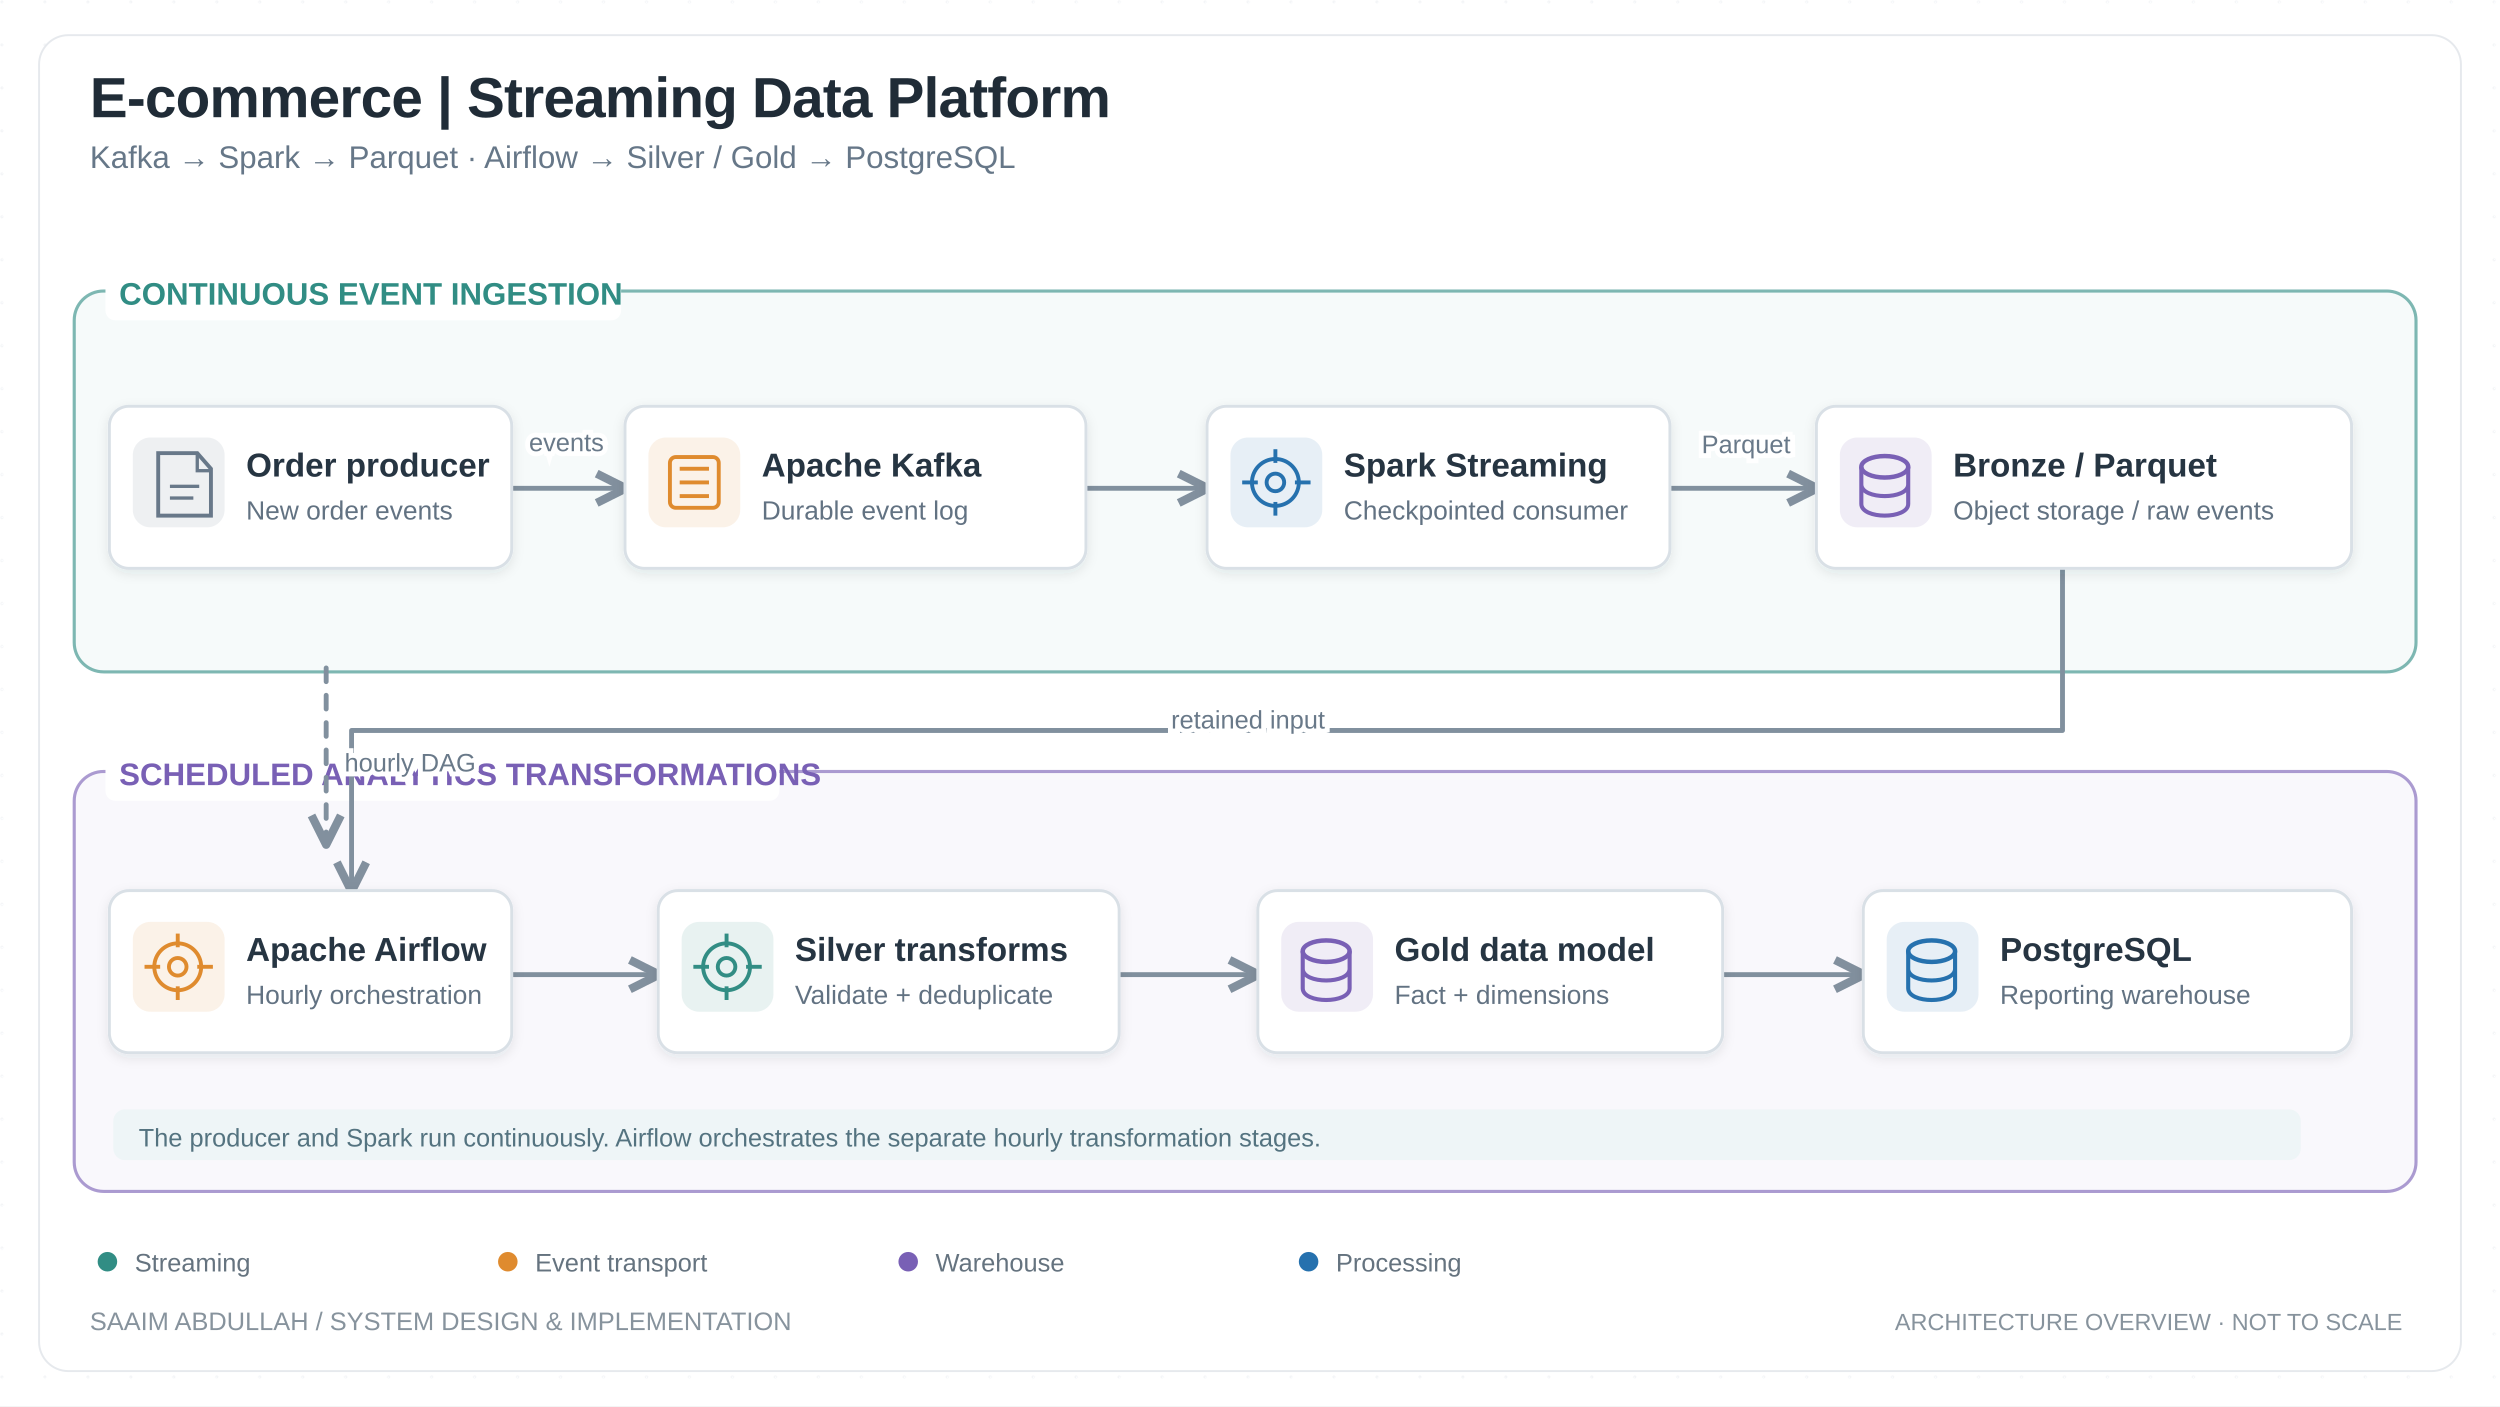
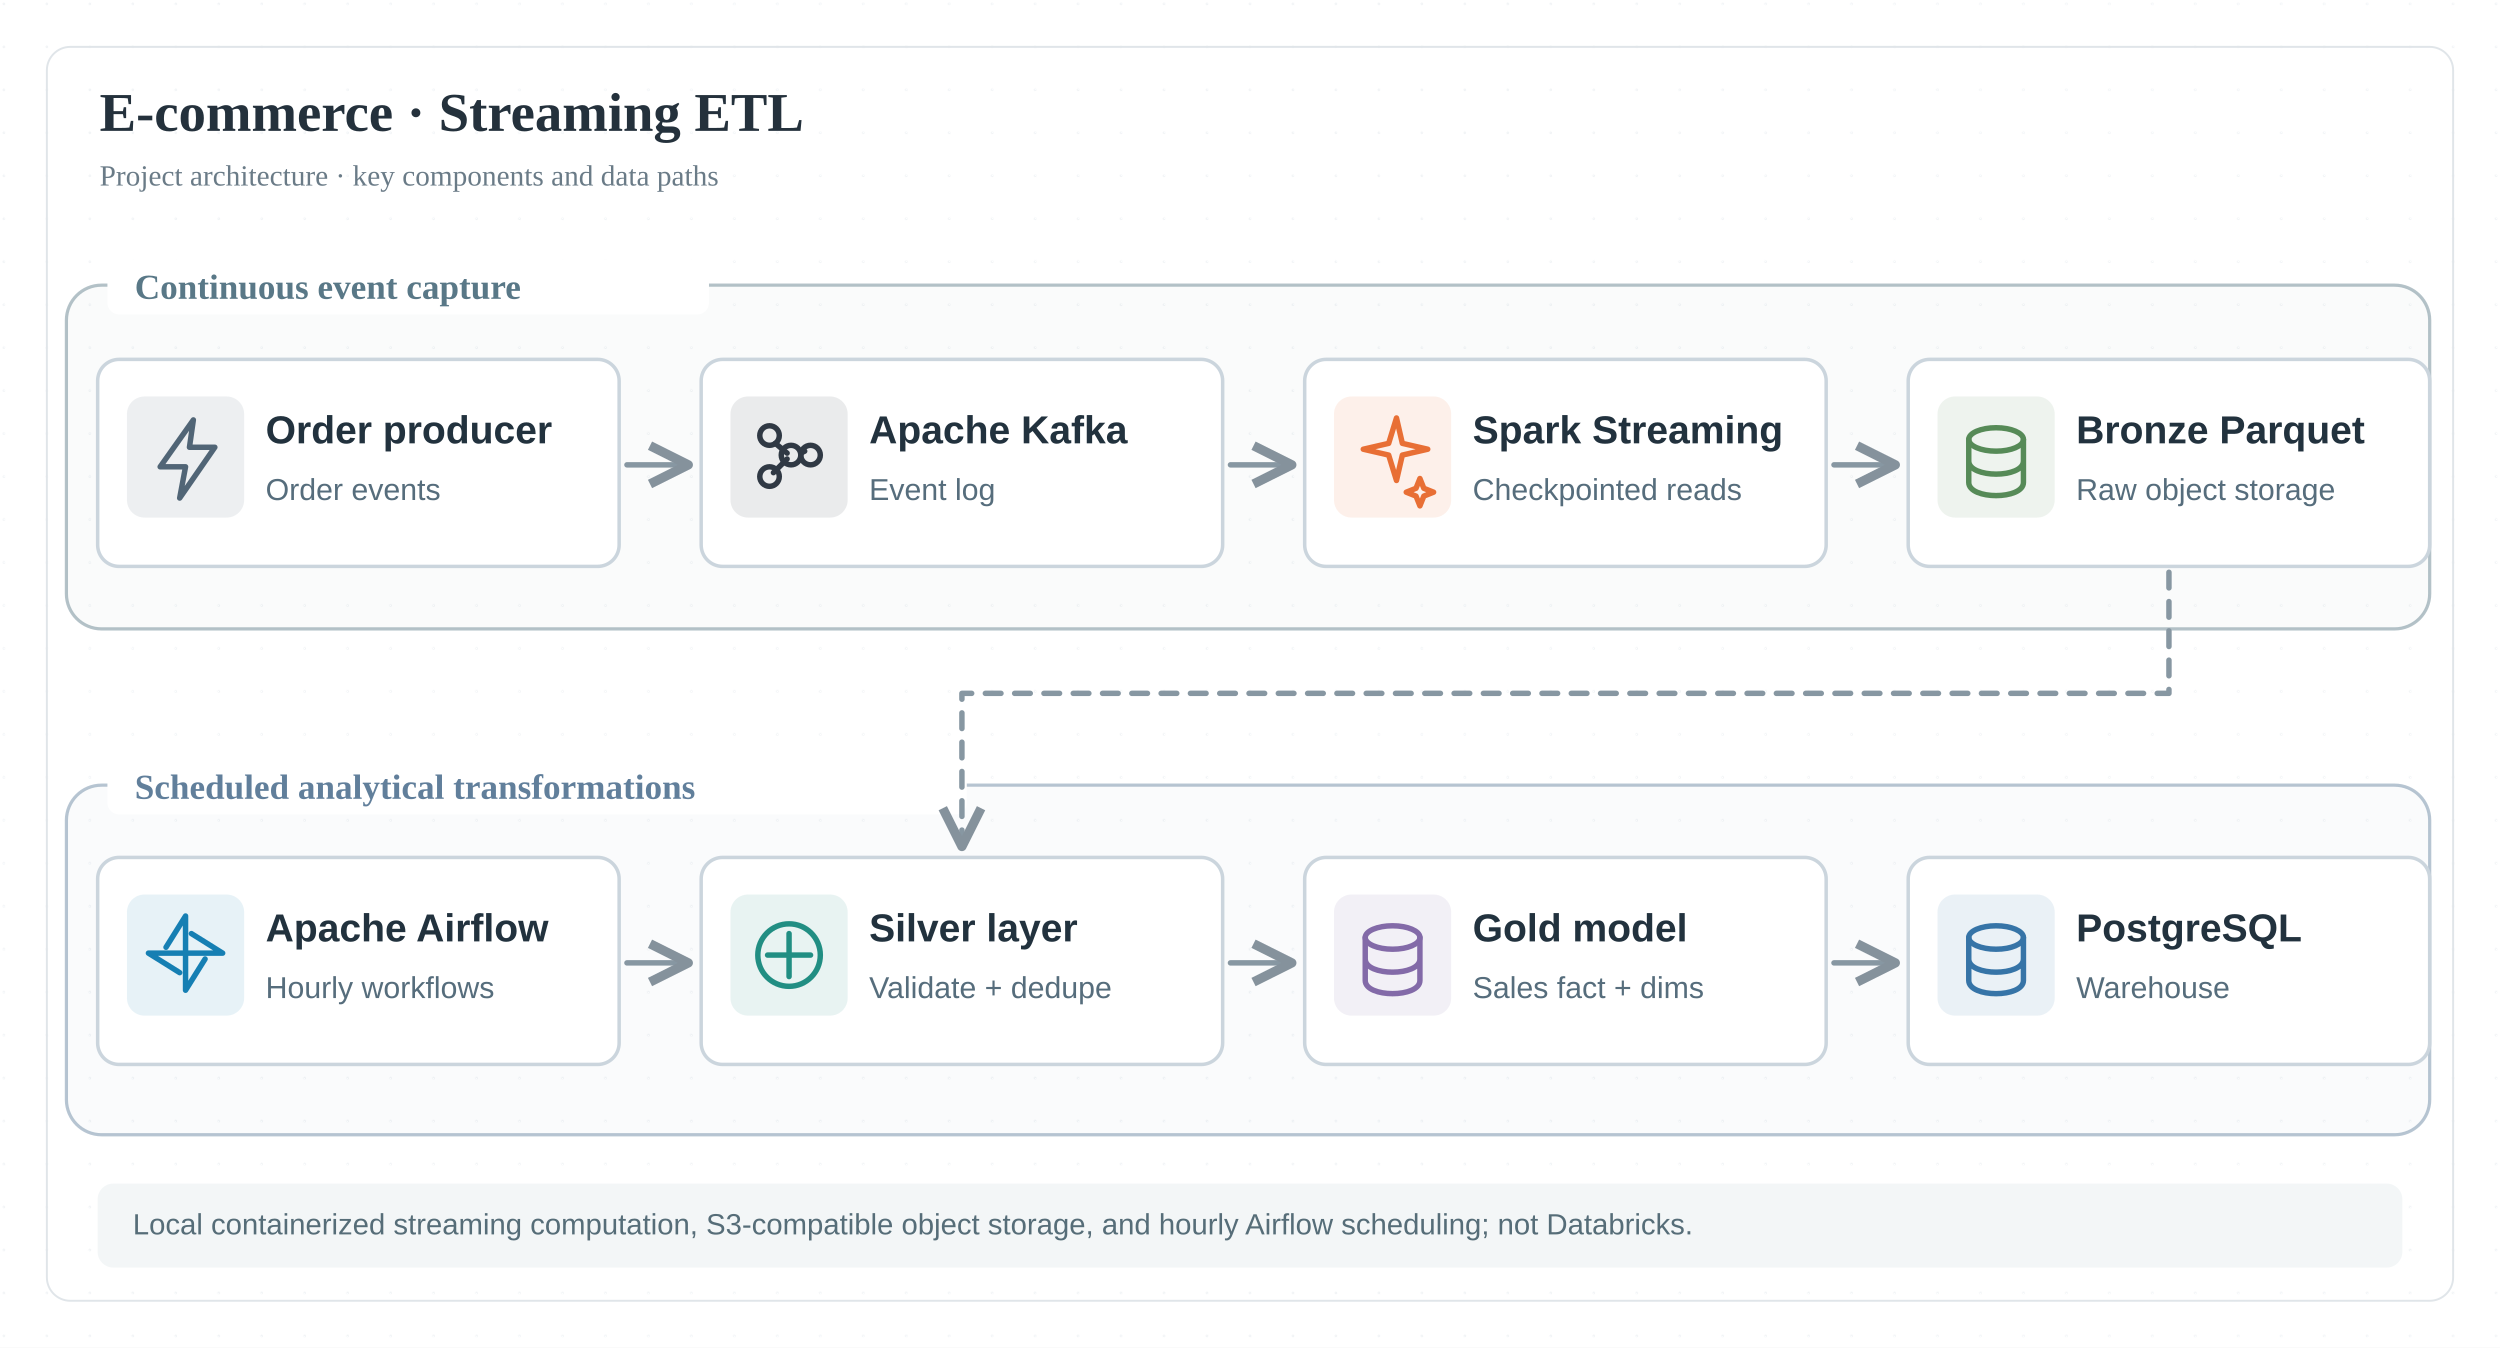
- <svg xmlns="http://www.w3.org/2000/svg" width="1280" height="720" viewBox="0 0 1280 720" role="img" aria-labelledby="t d">
+ <svg xmlns="http://www.w3.org/2000/svg" width="1280" height="690" viewBox="0 0 1280 690" role="img" aria-labelledby="title description">
  <defs>
-     <filter id="sh" x="-10%" y="-20%" width="120%" height="150%">
-       <feDropShadow dx="0" dy="2" stdDeviation="3" flood-color="#1b324c" flood-opacity=".09" />
-     </filter>
-     <marker id="arr" markerWidth="8" markerHeight="8" refX="6.8" refY="4" orient="auto" markerUnits="strokeWidth">
-       <path d="M1 1L7 4L1 7" fill="none" stroke="#82909e" stroke-width="1.7" stroke-linejoin="round" />
+     <marker id="arrow" markerWidth="9" markerHeight="9" refX="7.5" refY="4.5" orient="auto">
+       <path d="M1 1 L8 4.5 L1 8" stroke="#85929c" stroke-width="1.7" stroke-linejoin="round" fill="none" />
    </marker>
-     <pattern id="p" width="22" height="22" patternUnits="userSpaceOnUse">
-       <circle cx="1" cy="1" r=".8" fill="#e1e5ea" />
+     <pattern id="dots" width="22" height="22" patternUnits="userSpaceOnUse">
+       <circle cx="2" cy="2" r=".7" fill="#e3e8ec" />
    </pattern>
  </defs>
-   <rect width="1280" height="720" fill="#ffffff" />
-   <rect width="1280" height="720" fill="url(#p)" opacity=".38" />
-   <rect x="20" y="18" width="1240" height="684" fill="#fff" stroke="#e6e9ed" rx="15" />
-   <text x="46" y="60" font-family="Arial,Helvetica,sans-serif" font-size="29" font-weight="750" letter-spacing="-.4" fill="#202c37">E-commerce | Streaming Data Platform</text>
-   <text x="46" y="86" font-family="Arial,Helvetica,sans-serif" font-size="16" fill="#667788">Kafka → Spark → Parquet · Airflow → Silver / Gold → PostgreSQL</text>
-   <g>
-     <rect x="38" y="149" width="1199" height="195" rx="15" fill="#318d84" fill-opacity=".040" stroke="#318d84" stroke-opacity=".62" stroke-width="1.6" />
-     <rect x="54" y="139" width="264" height="25" rx="5" fill="#fff" />
-     <text x="61" y="156" font-family="Arial,Helvetica,sans-serif" font-size="16" font-weight="700" fill="#318d84">CONTINUOUS EVENT INGESTION</text>
+   <rect width="1280" height="690" fill="#fff" />
+   <rect width="1280" height="690" fill="url(#dots)" opacity=".45" />
+   <rect x="24" y="24" width="1232" height="642" rx="12" stroke="#e0e5e9" fill="none" />
+   <text x="51" y="67" font-weight="750" font-size="28" fill="#24313c">E-commerce · Streaming ETL</text>
+   <text x="51" y="95" font-size="15" fill="#6a7b87">Project architecture · key components and data paths</text>
+   <rect x="34" y="146" width="1210" height="176" rx="18" fill="#597887" fill-opacity=".035" stroke="#597887" stroke-opacity=".45" stroke-width="1.65" />
+   <rect x="55" y="133" width="308" height="28" rx="6" fill="#fff" />
+   <text x="69" y="153" font-weight="700" font-size="18" fill="#597887">Continuous event capture</text>
+   <rect x="34" y="402" width="1210" height="179" rx="18" fill="#617f9b" fill-opacity=".035" stroke="#617f9b" stroke-opacity=".45" stroke-width="1.65" />
+   <rect x="55" y="389" width="440" height="28" rx="6" fill="#fff" />
+   <text x="69" y="409" font-weight="700" font-size="18" fill="#617f9b">Scheduled analytical transformations</text>
+   <g font-family="Arial,Helvetica,sans-serif">
+     <path d="M321 238 H351" stroke="#8797a2" stroke-width="2.8" fill="none" stroke-linecap="round" stroke-linejoin="round" marker-end="url(#arrow)" />
+     <path d="M630 238 H660" stroke="#8797a2" stroke-width="2.8" fill="none" stroke-linecap="round" stroke-linejoin="round" marker-end="url(#arrow)" />
+     <path d="M939 238 H969" stroke="#8797a2" stroke-width="2.8" fill="none" stroke-linecap="round" stroke-linejoin="round" marker-end="url(#arrow)" />
+     <path d="M1110.5 293 V355 H492.5 V432" stroke="#8797a2" stroke-width="2.8" fill="none" stroke-linecap="round" stroke-linejoin="round" marker-end="url(#arrow)" stroke-dasharray="8 7" />
+     <path d="M321 493 H351" stroke="#8797a2" stroke-width="2.8" fill="none" stroke-linecap="round" stroke-linejoin="round" marker-end="url(#arrow)" />
+     <path d="M630 493 H660" stroke="#8797a2" stroke-width="2.8" fill="none" stroke-linecap="round" stroke-linejoin="round" marker-end="url(#arrow)" />
+     <path d="M939 493 H969" stroke="#8797a2" stroke-width="2.8" fill="none" stroke-linecap="round" stroke-linejoin="round" marker-end="url(#arrow)" />
+     <g>
+       <rect x="50" y="184" width="267" height="106" rx="11" fill="#ffffff" stroke="#cbd5dd" stroke-width="1.8" />
+       <rect x="65" y="203" width="60" height="62" rx="9" fill="#516576" fill-opacity=".105" />
+       <g transform="translate(72 210)">
+         <path d="m27 5-17 24h13l-3 16 18-26H25z" stroke="#516576" stroke-width="2.8" fill="none" stroke-linecap="round" stroke-linejoin="round" />
+       </g>
+       <text x="136" y="227" font-size="20" font-weight="700" fill="#22323e">Order producer</text>
+       <text x="136" y="256" font-size="15.5" fill="#566d7c">Order events</text>
+     </g>
+     <g>
+       <rect x="359" y="184" width="267" height="106" rx="11" fill="#ffffff" stroke="#cbd5dd" stroke-width="1.8" />
+       <rect x="374" y="203" width="60" height="62" rx="9" fill="#303944" fill-opacity=".105" />
+       <g transform="translate(381 210)">
+         <circle cx="13" cy="13" r="5" stroke="#303944" stroke-width="2.8" fill="none" stroke-linecap="round" stroke-linejoin="round" />
+         <circle cx="13" cy="34" r="5" stroke="#303944" stroke-width="2.8" fill="none" stroke-linecap="round" stroke-linejoin="round" />
+         <circle cx="34" cy="23" r="5" stroke="#303944" stroke-width="2.8" fill="none" stroke-linecap="round" stroke-linejoin="round" />
+         <circle cx="24" cy="23" r="5" stroke="#303944" stroke-width="2.8" fill="none" stroke-linecap="round" stroke-linejoin="round" />
+         <path d="M16 17l6 5m-7 10 7-7m7-3 2-1" stroke="#303944" stroke-width="2.8" fill="none" stroke-linecap="round" stroke-linejoin="round" />
+       </g>
+       <text x="445" y="227" font-size="20" font-weight="700" fill="#22323e">Apache Kafka</text>
+       <text x="445" y="256" font-size="15.5" fill="#566d7c">Event log</text>
+     </g>
+     <g>
+       <rect x="668" y="184" width="267" height="106" rx="11" fill="#ffffff" stroke="#cbd5dd" stroke-width="1.8" />
+       <rect x="683" y="203" width="60" height="62" rx="9" fill="#e86f35" fill-opacity=".105" />
+       <g transform="translate(690 210)">
+         <path d="m25 4 3 13 13 3-13 3-3 13-4-13-13-3 13-3zM37 35l2 5 5 2-5 2-2 5-2-5-5-2 5-2z" stroke="#e86f35" stroke-width="2.8" fill="none" stroke-linecap="round" stroke-linejoin="round" />
+       </g>
+       <text x="754" y="227" font-size="20" font-weight="700" fill="#22323e">Spark Streaming</text>
+       <text x="754" y="256" font-size="15.5" fill="#566d7c">Checkpointed reads</text>
+     </g>
+     <g>
+       <rect x="977" y="184" width="267" height="106" rx="11" fill="#ffffff" stroke="#cbd5dd" stroke-width="1.8" />
+       <rect x="992" y="203" width="60" height="62" rx="9" fill="#568a57" fill-opacity=".105" />
+       <g transform="translate(999 210)">
+         <ellipse cx="23" cy="15" rx="14" ry="6" stroke="#568a57" stroke-width="2.8" fill="none" stroke-linecap="round" stroke-linejoin="round" />
+         <path d="M9 15v22c0 9 28 9 28 0V15M9 26c0 9 28 9 28 0" stroke="#568a57" stroke-width="2.8" fill="none" stroke-linecap="round" stroke-linejoin="round" />
+       </g>
+       <text x="1063" y="227" font-size="20" font-weight="700" fill="#22323e">Bronze Parquet</text>
+       <text x="1063" y="256" font-size="15.5" fill="#566d7c">Raw object storage</text>
+     </g>
+     <g>
+       <rect x="50" y="439" width="267" height="106" rx="11" fill="#ffffff" stroke="#cbd5dd" stroke-width="1.8" />
+       <rect x="65" y="458" width="60" height="62" rx="9" fill="#167fb3" fill-opacity=".105" />
+       <g transform="translate(72 465)">
+         <path d="M23 23V4L13 20M23 23h19L26 13M23 23v19l10-16M23 23H4l16 10" stroke="#167fb3" stroke-width="2.8" fill="none" stroke-linecap="round" stroke-linejoin="round" />
+       </g>
+       <text x="136" y="482" font-size="20" font-weight="700" fill="#22323e">Apache Airflow</text>
+       <text x="136" y="511" font-size="15.5" fill="#566d7c">Hourly workflows</text>
+     </g>
+     <g>
+       <rect x="359" y="439" width="267" height="106" rx="11" fill="#ffffff" stroke="#cbd5dd" stroke-width="1.8" />
+       <rect x="374" y="458" width="60" height="62" rx="9" fill="#218e83" fill-opacity=".105" />
+       <g transform="translate(381 465)">
+         <circle cx="23" cy="24" r="16" stroke="#218e83" stroke-width="2.8" fill="none" stroke-linecap="round" stroke-linejoin="round" />
+         <path d="M23 13v22m-11-11h22" stroke="#218e83" stroke-width="2.8" fill="none" stroke-linecap="round" stroke-linejoin="round" />
+       </g>
+       <text x="445" y="482" font-size="20" font-weight="700" fill="#22323e">Silver layer</text>
+       <text x="445" y="511" font-size="15.5" fill="#566d7c">Validate + dedupe</text>
+     </g>
+     <g>
+       <rect x="668" y="439" width="267" height="106" rx="11" fill="#ffffff" stroke="#cbd5dd" stroke-width="1.8" />
+       <rect x="683" y="458" width="60" height="62" rx="9" fill="#836aa8" fill-opacity=".105" />
+       <g transform="translate(690 465)">
+         <ellipse cx="23" cy="15" rx="14" ry="6" stroke="#836aa8" stroke-width="2.8" fill="none" stroke-linecap="round" stroke-linejoin="round" />
+         <path d="M9 15v22c0 9 28 9 28 0V15M9 26c0 9 28 9 28 0" stroke="#836aa8" stroke-width="2.8" fill="none" stroke-linecap="round" stroke-linejoin="round" />
+       </g>
+       <text x="754" y="482" font-size="20" font-weight="700" fill="#22323e">Gold model</text>
+       <text x="754" y="511" font-size="15.5" fill="#566d7c">Sales fact + dims</text>
+     </g>
+     <g>
+       <rect x="977" y="439" width="267" height="106" rx="11" fill="#ffffff" stroke="#cbd5dd" stroke-width="1.8" />
+       <rect x="992" y="458" width="60" height="62" rx="9" fill="#3674a7" fill-opacity=".105" />
+       <g transform="translate(999 465)">
+         <ellipse cx="23" cy="15" rx="14" ry="6" stroke="#3674a7" stroke-width="2.8" fill="none" stroke-linecap="round" stroke-linejoin="round" />
+         <path d="M9 15v22c0 9 28 9 28 0V15M9 26c0 9 28 9 28 0" stroke="#3674a7" stroke-width="2.8" fill="none" stroke-linecap="round" stroke-linejoin="round" />
+       </g>
+       <text x="1063" y="482" font-size="20" font-weight="700" fill="#22323e">PostgreSQL</text>
+       <text x="1063" y="511" font-size="15.5" fill="#566d7c">Warehouse</text>
+     </g>
+     <rect x="50" y="606" width="1180" height="43" rx="8" fill="#f3f6f7" />
+     <text x="68" y="632" font-size="15" fill="#566d78">Local containerized streaming computation, S3-compatible object storage, and hourly Airflow scheduling; not Databricks.</text>
  </g>
-   <g>
-     <rect x="38" y="395" width="1199" height="215" rx="15" fill="#7960b5" fill-opacity=".040" stroke="#7960b5" stroke-opacity=".62" stroke-width="1.6" />
-     <rect x="54" y="385" width="345" height="25" rx="5" fill="#fff" />
-     <text x="61" y="402" font-family="Arial,Helvetica,sans-serif" font-size="16" font-weight="700" fill="#7960b5">SCHEDULED ANALYTICS TRANSFORMATIONS</text>
-   </g>
-   <g>
-     <path d="M262 250H320" fill="none" stroke="#81909e" stroke-width="2.5" stroke-linecap="round" stroke-linejoin="round" marker-end="url(#arr)" />
-     <text x="290" y="231" font-family="Arial,Helvetica,sans-serif" font-size="13" fill="#697989" text-anchor="middle" paint-order="stroke" stroke="#fff" stroke-width="5">events</text>
-   </g>
-   <g>
-     <path d="M556 250H618" fill="none" stroke="#81909e" stroke-width="2.5" stroke-linecap="round" stroke-linejoin="round" marker-end="url(#arr)" />
-   </g>
-   <g>
-     <path d="M855 250H930" fill="none" stroke="#81909e" stroke-width="2.5" stroke-linecap="round" stroke-linejoin="round" marker-end="url(#arr)" />
-     <text x="894" y="232" font-family="Arial,Helvetica,sans-serif" font-size="13" fill="#697989" text-anchor="middle" paint-order="stroke" stroke="#fff" stroke-width="5">Parquet</text>
-   </g>
-   <g>
-     <path d="M1056 286V374H180V456" fill="none" stroke="#81909e" stroke-width="2.5" stroke-linecap="round" stroke-linejoin="round" marker-end="url(#arr)" />
-     <text x="639" y="373" font-family="Arial,Helvetica,sans-serif" font-size="13" fill="#697989" text-anchor="middle" paint-order="stroke" stroke="#fff" stroke-width="5">retained input</text>
-   </g>
-   <g>
-     <path d="M261 499H337" fill="none" stroke="#81909e" stroke-width="2.5" stroke-linecap="round" stroke-linejoin="round" marker-end="url(#arr)" />
-   </g>
-   <g>
-     <path d="M573 499H644" fill="none" stroke="#81909e" stroke-width="2.5" stroke-linecap="round" stroke-linejoin="round" marker-end="url(#arr)" />
-   </g>
-   <g>
-     <path d="M882 499H954" fill="none" stroke="#81909e" stroke-width="2.5" stroke-linecap="round" stroke-linejoin="round" marker-end="url(#arr)" />
-   </g>
-   <g>
-     <path d="M167 342V432" fill="none" stroke="#81909e" stroke-width="2.5" stroke-linecap="round" stroke-linejoin="round" marker-end="url(#arr)" stroke-dasharray="7 7" />
-     <text x="210" y="395" font-family="Arial,Helvetica,sans-serif" font-size="13" fill="#697989" text-anchor="middle" paint-order="stroke" stroke="#fff" stroke-width="5">hourly DAG</text>
-   </g>
-   <g id="source" filter="url(#sh)">
-     <rect x="56" y="208" width="206" height="83" rx="10" fill="#fff" stroke="#d9e0e6" stroke-width="1.5" />
-     <rect x="68" y="224" width="47" height="46" rx="9" fill="#687889" fill-opacity=".11" />
-     <path d="M81 232h20l7 8v24H81Z" fill="none" stroke="#687889" stroke-width="2" />
-     <path d="M101 232v9h7M87 249h15M87 255h12" fill="none" stroke="#687889" stroke-width="1.7" />
-     <text x="126" y="244" font-family="Arial,Helvetica,sans-serif" font-weight="700" font-size="17" fill="#273442">Order producer</text>
-     <text x="126" y="266" font-family="Arial,Helvetica,sans-serif" font-size="13.5" fill="#627282">New order events</text>
-   </g>
-   <g id="kafka" filter="url(#sh)">
-     <rect x="320" y="208" width="236" height="83" rx="10" fill="#fff" stroke="#d9e0e6" stroke-width="1.5" />
-     <rect x="332" y="224" width="47" height="46" rx="9" fill="#df8b2f" fill-opacity=".11" />
-     <rect x="343" y="234" width="25" height="26" rx="3" fill="none" stroke="#df8b2f" stroke-width="2" />
-     <path d="M348 240h15M348 247h15M348 254h15" stroke="#df8b2f" stroke-width="2" />
-     <text x="390" y="244" font-family="Arial,Helvetica,sans-serif" font-weight="700" font-size="17" fill="#273442">Apache Kafka</text>
-     <text x="390" y="266" font-family="Arial,Helvetica,sans-serif" font-size="13.5" fill="#627282">Durable event log</text>
-   </g>
-   <g id="spark" filter="url(#sh)">
-     <rect x="618" y="208" width="237" height="83" rx="10" fill="#fff" stroke="#d9e0e6" stroke-width="1.5" />
-     <rect x="630" y="224" width="47" height="46" rx="9" fill="#2671ae" fill-opacity=".11" />
-     <circle cx="653" cy="247" r="12" fill="none" stroke="#2671ae" stroke-width="2" />
-     <circle cx="653" cy="247" r="4.5" fill="none" stroke="#2671ae" stroke-width="2" />
-     <path d="M653 230v7m0 20v7m-17-17h8m19 0h8" stroke="#2671ae" stroke-width="2" />
-     <text x="688" y="244" font-family="Arial,Helvetica,sans-serif" font-weight="700" font-size="17" fill="#273442">Spark Streaming</text>
-     <text x="688" y="266" font-family="Arial,Helvetica,sans-serif" font-size="13.5" fill="#627282">Checkpointed consumer</text>
-   </g>
-   <g id="bronze" filter="url(#sh)">
-     <rect x="930" y="208" width="274" height="83" rx="10" fill="#fff" stroke="#d9e0e6" stroke-width="1.5" />
-     <rect x="942" y="224" width="47" height="46" rx="9" fill="#7960b5" fill-opacity=".11" />
-     <ellipse cx="965" cy="239" rx="12" ry="5.5" fill="none" stroke="#7960b5" stroke-width="2.3" />
-     <path d="M953 239v19c0 8 24 8 24 0V239M953 248c0 8 24 8 24 0" fill="none" stroke="#7960b5" stroke-width="2.1" />
-     <text x="1000" y="244" font-family="Arial,Helvetica,sans-serif" font-weight="700" font-size="17" fill="#273442">Bronze / Parquet</text>
-     <text x="1000" y="266" font-family="Arial,Helvetica,sans-serif" font-size="13.5" fill="#627282">Object storage / raw events</text>
-   </g>
-   <g id="airflow" filter="url(#sh)">
-     <rect x="56" y="456" width="206" height="83" rx="10" fill="#fff" stroke="#d9e0e6" stroke-width="1.5" />
-     <rect x="68" y="472" width="47" height="46" rx="9" fill="#df8b2f" fill-opacity=".11" />
-     <circle cx="91" cy="495" r="12" fill="none" stroke="#df8b2f" stroke-width="2" />
-     <circle cx="91" cy="495" r="4.5" fill="none" stroke="#df8b2f" stroke-width="2" />
-     <path d="M91 478v7m0 20v7m-17-17h8m19 0h8" stroke="#df8b2f" stroke-width="2" />
-     <text x="126" y="492" font-family="Arial,Helvetica,sans-serif" font-weight="700" font-size="17" fill="#273442">Apache Airflow</text>
-     <text x="126" y="514" font-family="Arial,Helvetica,sans-serif" font-size="13.5" fill="#627282">Hourly orchestration</text>
-   </g>
-   <g id="silver" filter="url(#sh)">
-     <rect x="337" y="456" width="236" height="83" rx="10" fill="#fff" stroke="#d9e0e6" stroke-width="1.5" />
-     <rect x="349" y="472" width="47" height="46" rx="9" fill="#318d84" fill-opacity=".11" />
-     <circle cx="372" cy="495" r="12" fill="none" stroke="#318d84" stroke-width="2" />
-     <circle cx="372" cy="495" r="4.5" fill="none" stroke="#318d84" stroke-width="2" />
-     <path d="M372 478v7m0 20v7m-17-17h8m19 0h8" stroke="#318d84" stroke-width="2" />
-     <text x="407" y="492" font-family="Arial,Helvetica,sans-serif" font-weight="700" font-size="17" fill="#273442">Silver transforms</text>
-     <text x="407" y="514" font-family="Arial,Helvetica,sans-serif" font-size="13.5" fill="#627282">Validate + deduplicate</text>
-   </g>
-   <g id="gold" filter="url(#sh)">
-     <rect x="644" y="456" width="238" height="83" rx="10" fill="#fff" stroke="#d9e0e6" stroke-width="1.5" />
-     <rect x="656" y="472" width="47" height="46" rx="9" fill="#7960b5" fill-opacity=".11" />
-     <ellipse cx="679" cy="487" rx="12" ry="5.5" fill="none" stroke="#7960b5" stroke-width="2.3" />
-     <path d="M667 487v19c0 8 24 8 24 0V487M667 496c0 8 24 8 24 0" fill="none" stroke="#7960b5" stroke-width="2.1" />
-     <text x="714" y="492" font-family="Arial,Helvetica,sans-serif" font-weight="700" font-size="17" fill="#273442">Gold data model</text>
-     <text x="714" y="514" font-family="Arial,Helvetica,sans-serif" font-size="13.5" fill="#627282">Fact + dimensions</text>
-   </g>
-   <g id="warehouse" filter="url(#sh)">
-     <rect x="954" y="456" width="250" height="83" rx="10" fill="#fff" stroke="#d9e0e6" stroke-width="1.5" />
-     <rect x="966" y="472" width="47" height="46" rx="9" fill="#2671ae" fill-opacity=".11" />
-     <ellipse cx="989" cy="487" rx="12" ry="5.5" fill="none" stroke="#2671ae" stroke-width="2.3" />
-     <path d="M977 487v19c0 8 24 8 24 0V487M977 496c0 8 24 8 24 0" fill="none" stroke="#2671ae" stroke-width="2.1" />
-     <text x="1024" y="492" font-family="Arial,Helvetica,sans-serif" font-weight="700" font-size="17" fill="#273442">PostgreSQL</text>
-     <text x="1024" y="514" font-family="Arial,Helvetica,sans-serif" font-size="13.5" fill="#627282">Reporting warehouse</text>
-   </g>
-   <rect x="58" y="568" width="1120" height="26" rx="6" fill="#eef5f7" />
-   <text x="71" y="587" font-family="Arial,Helvetica,sans-serif" font-size="13" fill="#547380">The producer and Spark run continuously. Airflow orchestrates the separate hourly transformation stages.</text>
-   <g font-family="Arial,Helvetica,sans-serif" font-size="13">
-     <circle cx="55" cy="646" r="5" fill="#318d84" />
-     <text x="69" y="651" fill="#65737f">Streaming</text>
-     <circle cx="260" cy="646" r="5" fill="#df8b2f" />
-     <text x="274" y="651" fill="#65737f">Event transport</text>
-     <circle cx="465" cy="646" r="5" fill="#7960b5" />
-     <text x="479" y="651" fill="#65737f">Warehouse</text>
-     <circle cx="670" cy="646" r="5" fill="#2671ae" />
-     <text x="684" y="651" fill="#65737f">Processing</text>
-   </g>
-   <text x="46" y="681" font-family="Arial,Helvetica,sans-serif" font-size="13" fill="#87939d">SAAIM ABDULLAH  /  SYSTEM DESIGN &amp; IMPLEMENTATION</text>
-   <text x="1230" y="681" text-anchor="end" font-family="Arial,Helvetica,sans-serif" font-size="12" fill="#87939d">ARCHITECTURE OVERVIEW · NOT TO SCALE</text>
</svg>
